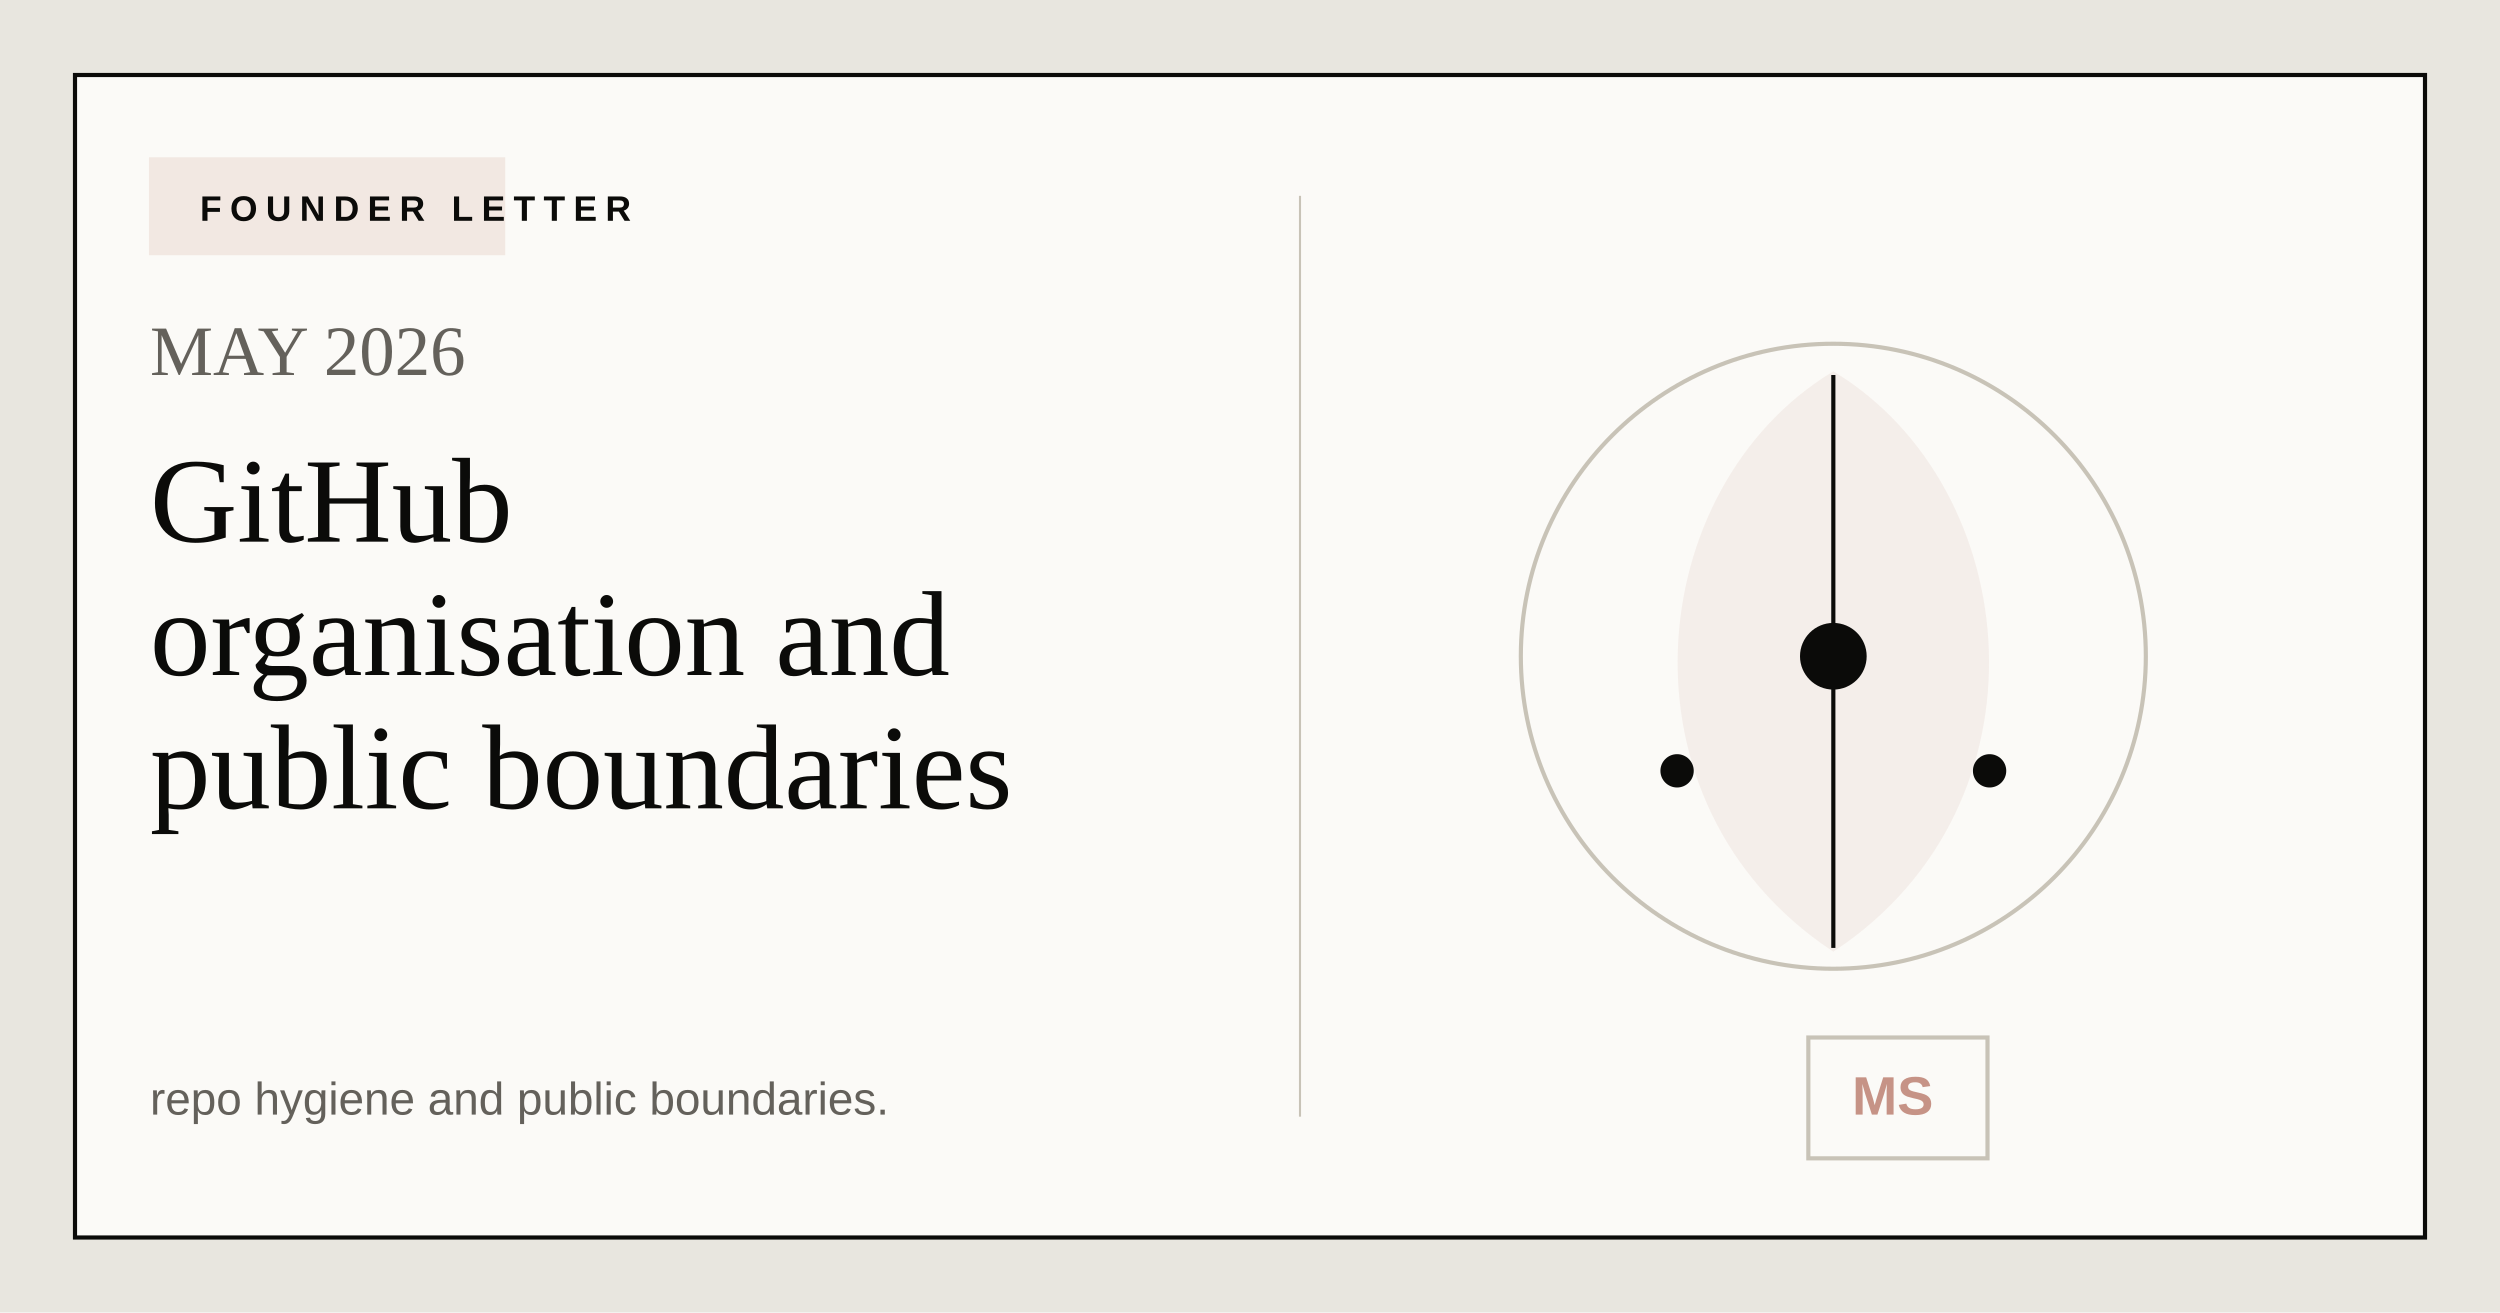
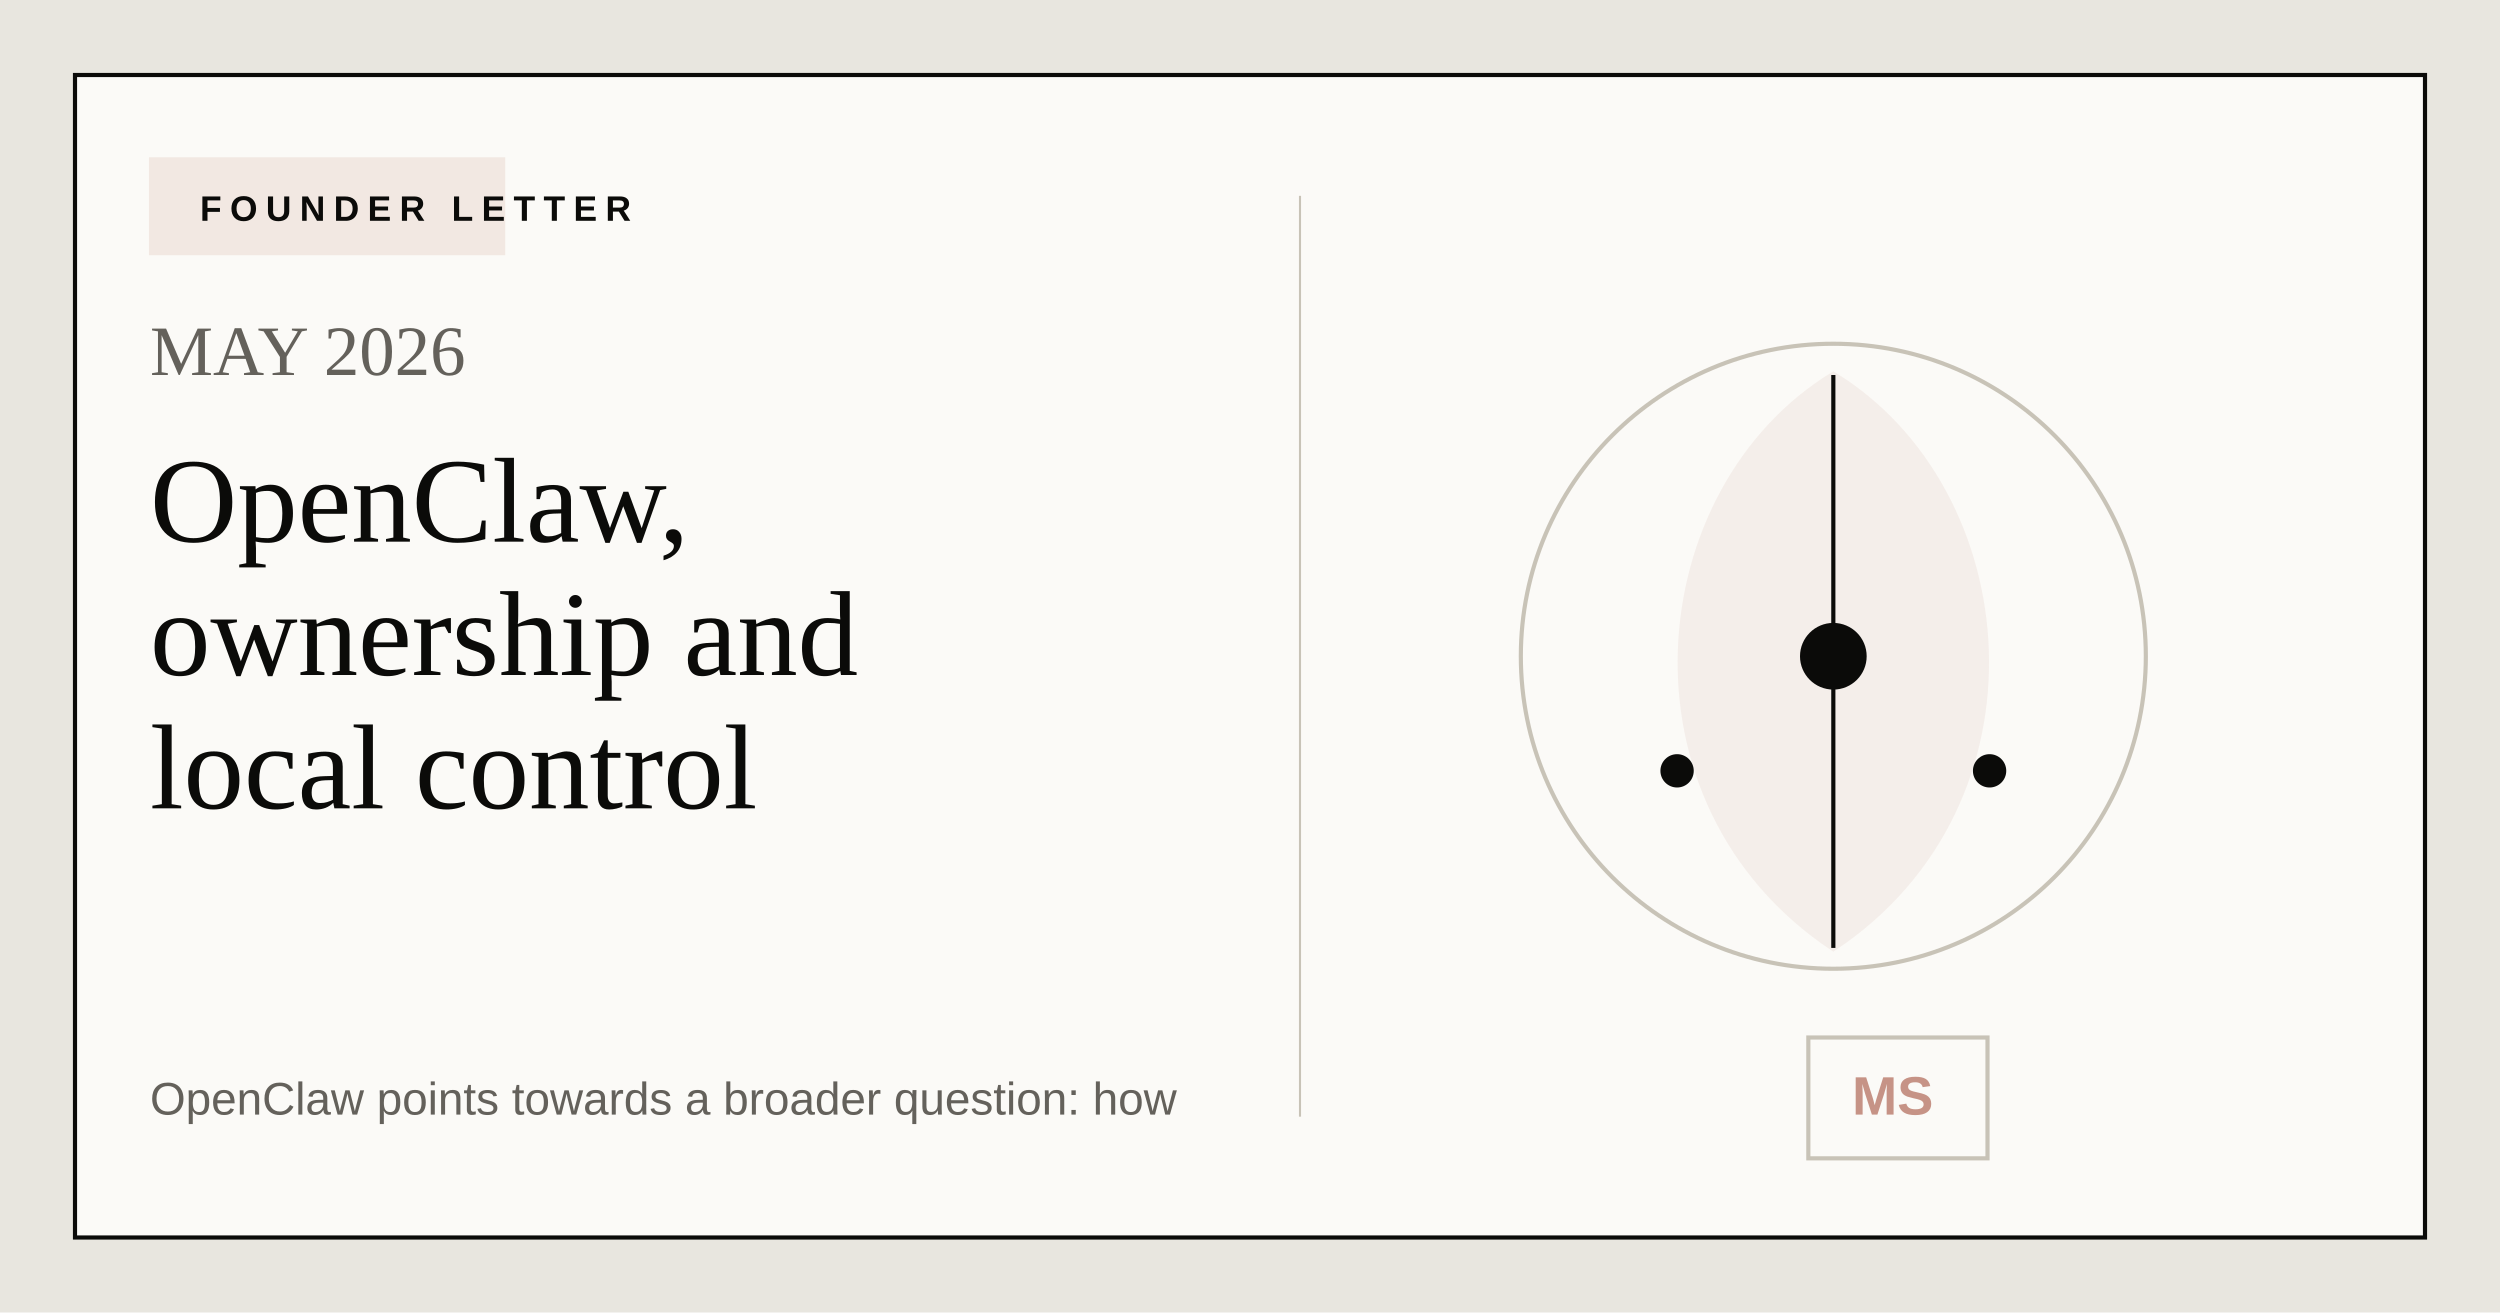
<svg xmlns="http://www.w3.org/2000/svg" width="1200" height="630" viewBox="0 0 1200 630" role="img" aria-labelledby="title desc">
  <rect width="1200" height="630" fill="#e8e6df" />
  <rect x="36" y="36" width="1128" height="558" fill="#fbfaf7" stroke="#0b0b09" stroke-width="2" />
  <rect x="72" y="76" width="170" height="46" fill="#c69386" opacity="0.18" stroke="#c69386" stroke-width="1" />
  <text x="96" y="106" font-family="Arial, Helvetica, sans-serif" font-size="17" font-weight="700" letter-spacing="4" fill="#0b0b09">FOUNDER LETTER</text>
  <text x="72" y="180" font-family="Georgia, 'Times New Roman', serif" font-size="34" fill="#64615b">MAY 2026</text>
-   <text x="72" y="260" font-family="Georgia, 'Times New Roman', serif" font-size="58" font-weight="500" fill="#0b0b09">GitHub</text>
-   <text x="72" y="324" font-family="Georgia, 'Times New Roman', serif" font-size="58" font-weight="500" fill="#0b0b09">organisation and</text>
-   <text x="72" y="388" font-family="Georgia, 'Times New Roman', serif" font-size="58" font-weight="500" fill="#0b0b09">public boundaries</text>
-   <text x="72" y="535" font-family="Arial, Helvetica, sans-serif" font-size="22" fill="#64615b">repo hygiene and public boundaries.</text>
+   <text x="72" y="260" font-family="Georgia, 'Times New Roman', serif" font-size="58" font-weight="500" fill="#0b0b09">OpenClaw,</text>
+   <text x="72" y="324" font-family="Georgia, 'Times New Roman', serif" font-size="58" font-weight="500" fill="#0b0b09">ownership and</text>
+   <text x="72" y="388" font-family="Georgia, 'Times New Roman', serif" font-size="58" font-weight="500" fill="#0b0b09">local control</text>
+   <text x="72" y="535" font-family="Arial, Helvetica, sans-serif" font-size="22" fill="#64615b">OpenClaw points towards a broader question: how</text>
  <circle cx="880" cy="315" r="150" fill="none" stroke="#c8c3b7" stroke-width="2" />
  <path d="M880 455 C775 385 790 235 880 180 C970 235 985 385 880 455Z" fill="#c69386" opacity="0.12" stroke="#c69386" stroke-width="3" />
  <path d="M880 455 V180" stroke="#0b0b09" stroke-width="2" />
  <circle cx="880" cy="315" r="16" fill="#0b0b09" />
  <circle cx="805" cy="370" r="8" fill="#0b0b09" />
  <circle cx="955" cy="370" r="8" fill="#0b0b09" />
  <line x1="624" y1="94" x2="624" y2="536" stroke="#c8c3b7" stroke-width="1" />
  <rect x="868" y="498" width="86" height="58" fill="#fbfaf7" stroke="#c8c3b7" stroke-width="2" />
  <text x="889" y="535" font-family="Arial, Helvetica, sans-serif" font-size="26" font-weight="700" fill="#c69386">MS</text>
</svg>
